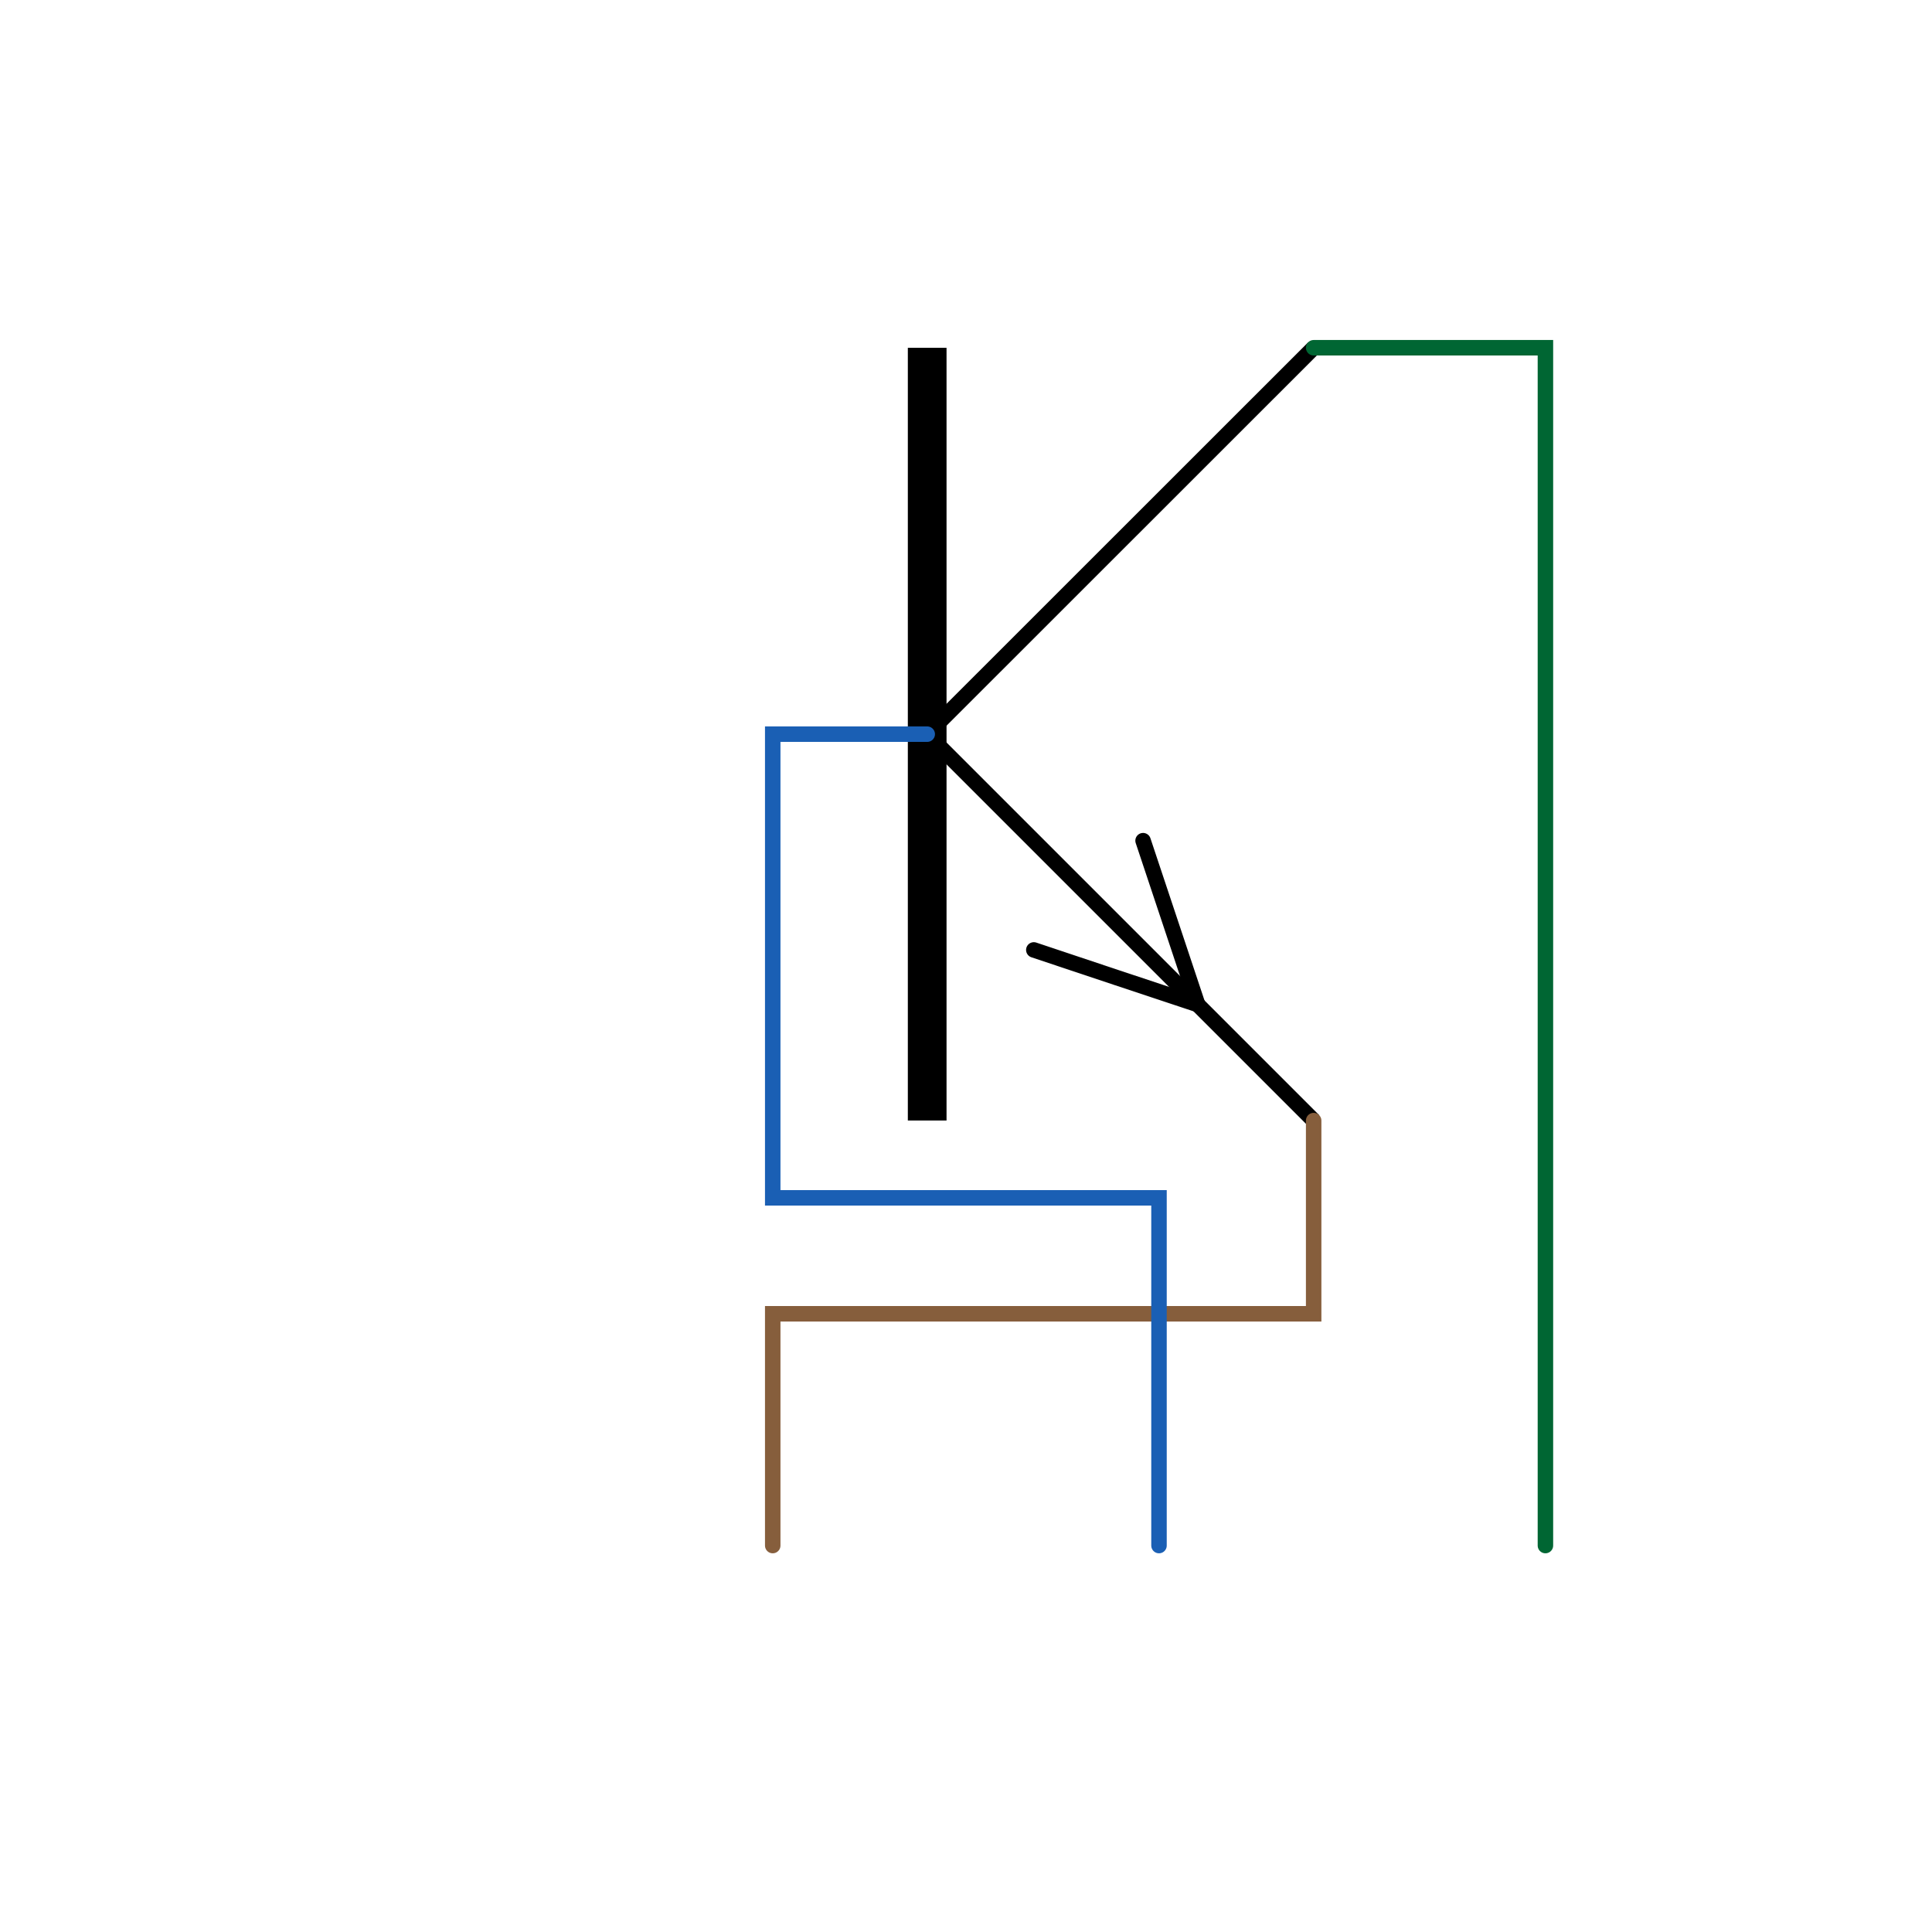
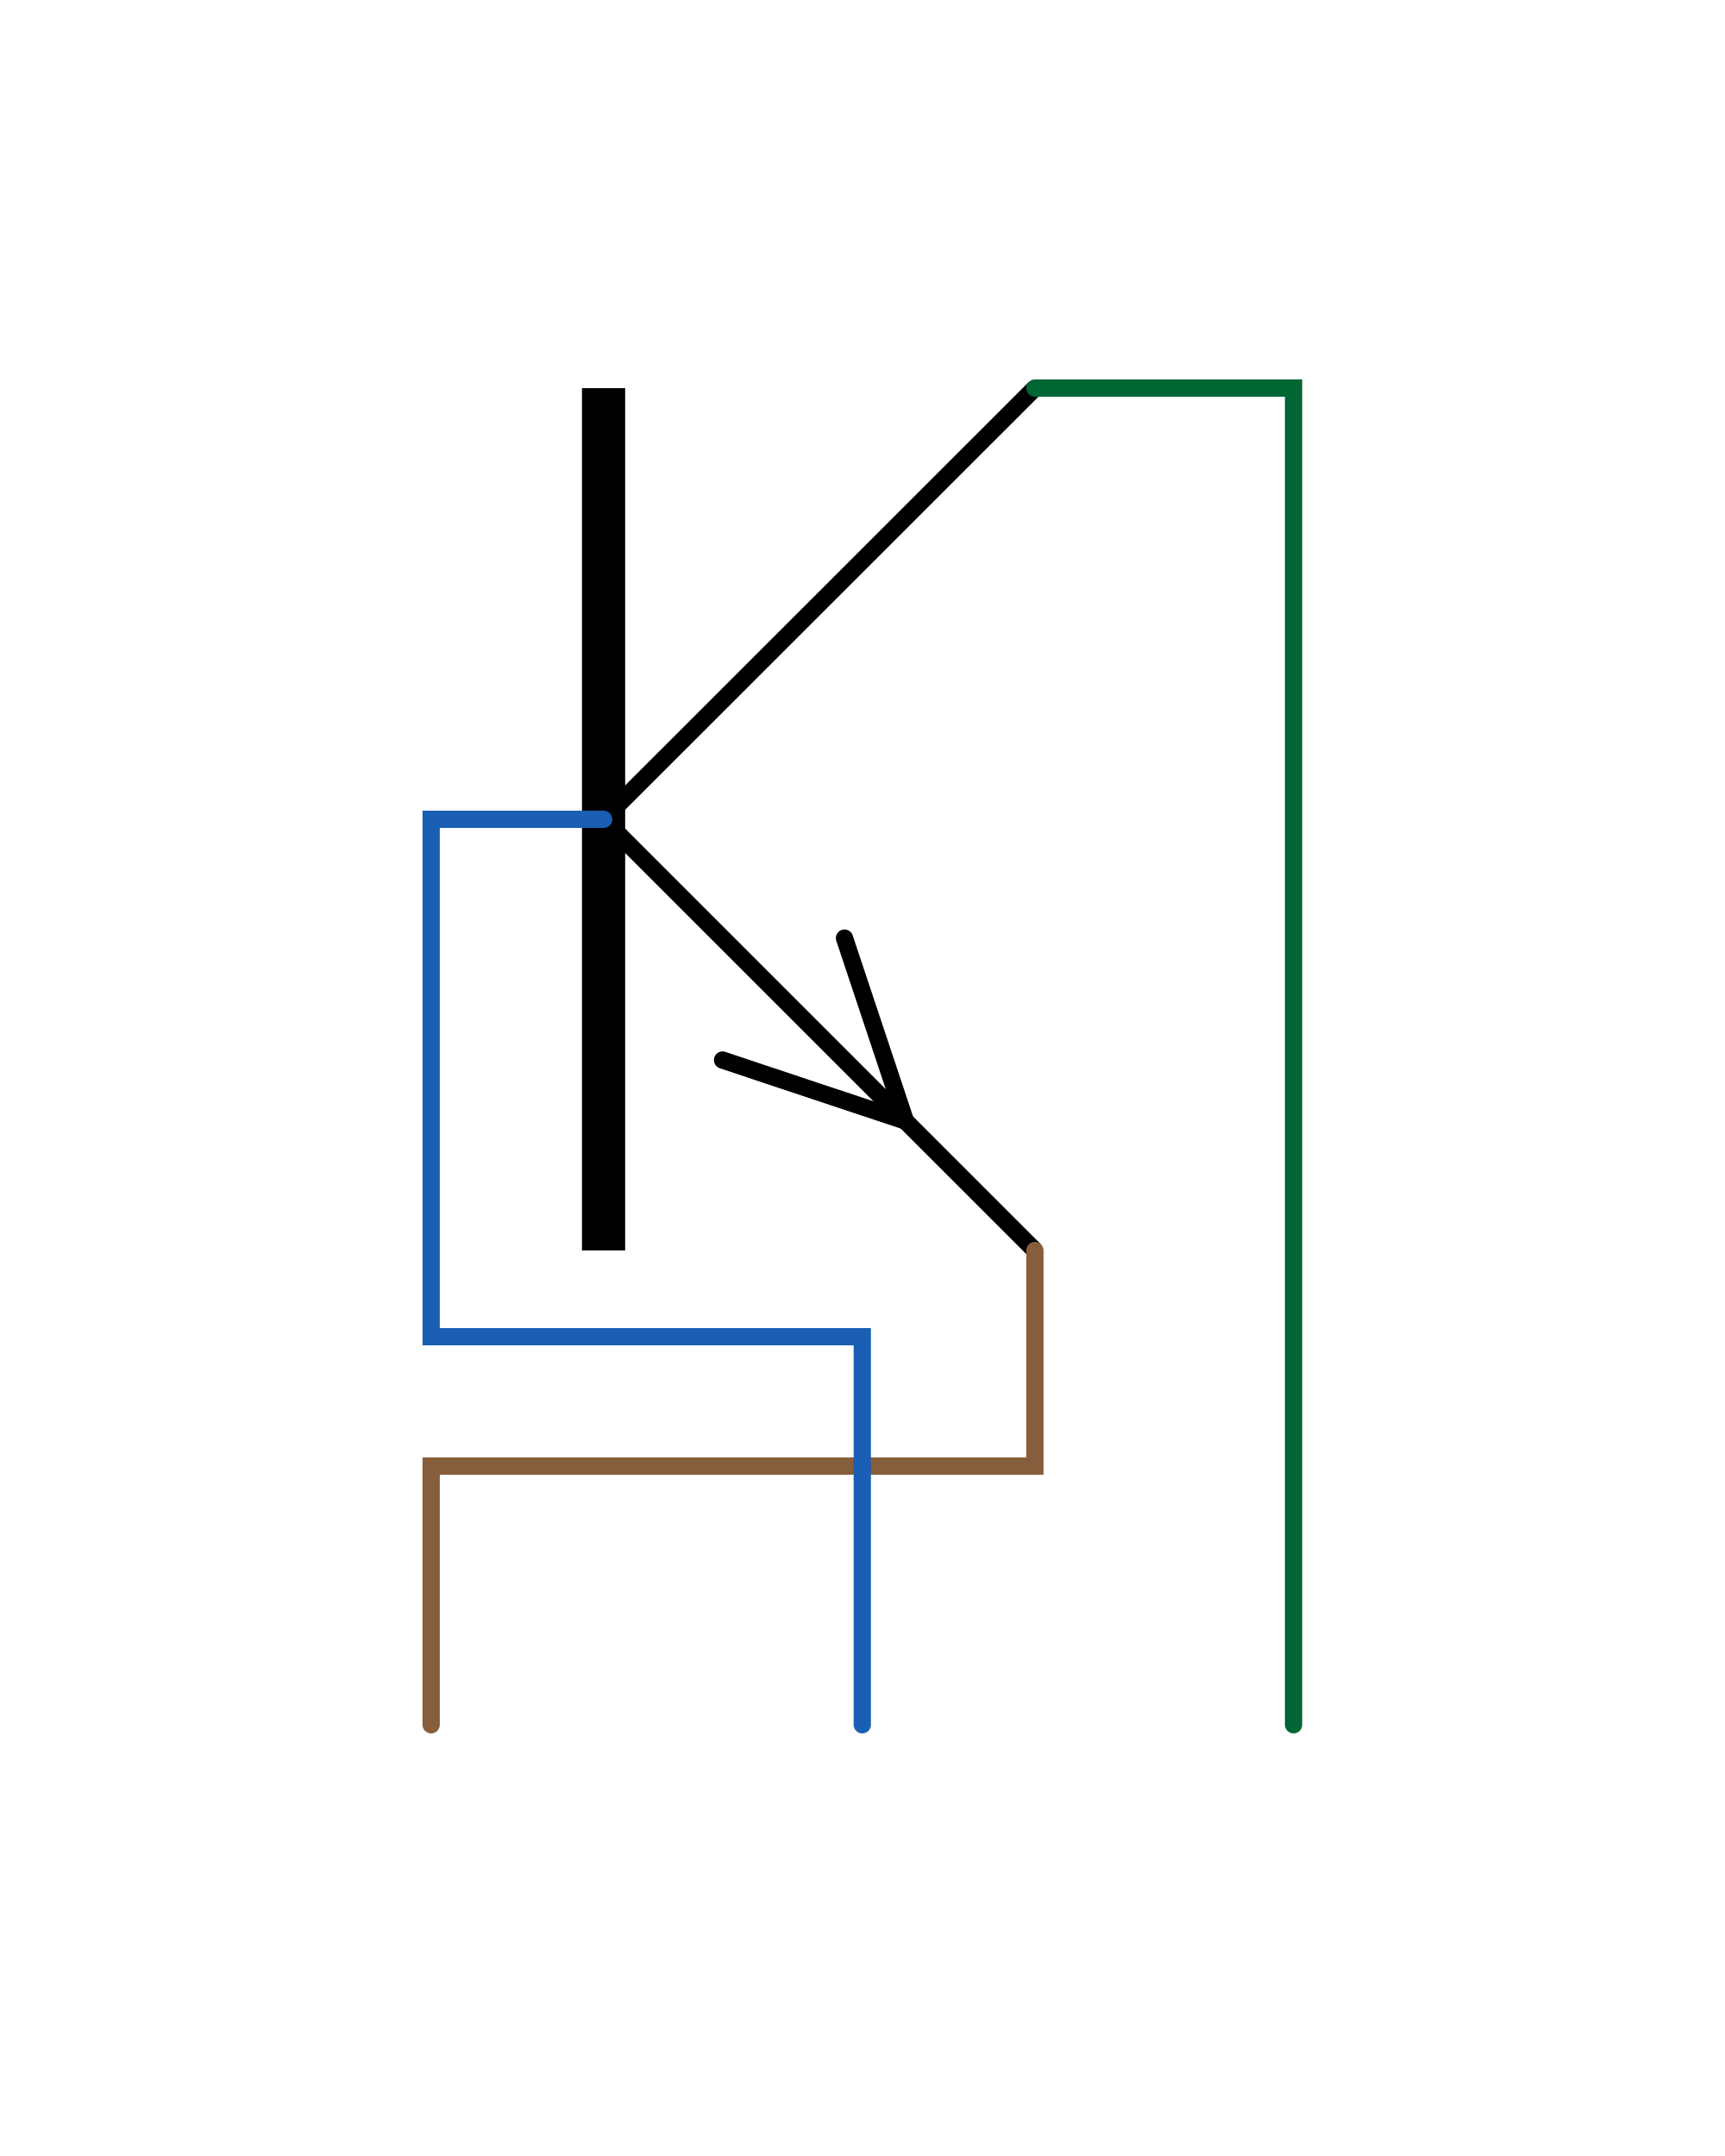
- <svg xmlns="http://www.w3.org/2000/svg" viewBox="0 0 50 50">
-   <g transform="matrix(3.7795,0,0,3.7795,-420,-10)">
+ <svg xmlns="http://www.w3.org/2000/svg" viewBox="0 0 40 50">
+   <g transform="matrix(3.7795,0,0,3.7795,-430,-10)">
    <g id="g407" transform="translate(-4.233332,-0.2645831)">
      <path style="fill:none;fill-opacity:0.3;stroke:#000000;stroke-width:0.265;stroke-linecap:butt;stroke-dasharray:none;stroke-opacity:1" d="M 121.708,5.292 C 121.708,7.056 121.708,8.819 121.708,10.583" id="path399" />
      <path style="fill:none;fill-opacity:0.3;stroke:#000000;stroke-width:0.106;stroke-linecap:butt;stroke-dasharray:none;stroke-opacity:1" d="M 121.708,7.937 C 122.59,7.056 123.472,6.174 124.354,5.292" id="path400" />
      <path style="fill:none;fill-opacity:0.3;stroke:#000000;stroke-width:0.106;stroke-linecap:butt;stroke-dasharray:none;stroke-opacity:1" d="M 124.354,10.583 C 123.472,9.701 122.59,8.819 121.708,7.937" id="path401" />
      <g id="g405" transform="rotate(45,123.4952,10.53551)">
        <g id="g406" transform="translate(-0.5465439,-0.6213784)">
          <path style="fill:none;fill-opacity:0.3;stroke:#000000;stroke-width:0.106;stroke-linecap:round;stroke-dasharray:none;stroke-opacity:1" d="M 122.502,10.054 C 122.855,10.231 123.208,10.407 123.56,10.583" id="path403" />
          <path style="fill:none;fill-opacity:0.3;stroke:#000000;stroke-width:0.106;stroke-linecap:round;stroke-dasharray:none;stroke-opacity:1" d="M 122.502,11.112 C 122.855,10.936 123.208,10.76 123.56,10.583" id="path404" />
        </g>
      </g>
    </g>
    <path style="fill:none;fill-opacity:0.3;stroke:#006633;stroke-width:0.106;stroke-linecap:round;stroke-dasharray:none;stroke-opacity:1" d="M 120.121,5.027 H 121.708 V 13.229 13.229" id="path409" />
    <path style="fill:none;fill-opacity:0.3;stroke:#865e3c;stroke-width:0.106;stroke-linecap:round;stroke-dasharray:none;stroke-opacity:1" d="M 120.121,10.319 V 11.642 H 116.417 V 13.229 13.229" id="path410" />
    <path style="fill:none;fill-opacity:0.3;stroke:#1a5fb4;stroke-width:0.106;stroke-linecap:round;stroke-dasharray:none;stroke-opacity:1" d="M 119.062,13.229 V 10.848 H 116.417 V 7.673 H 117.475" id="path411" />
  </g>
</svg>
